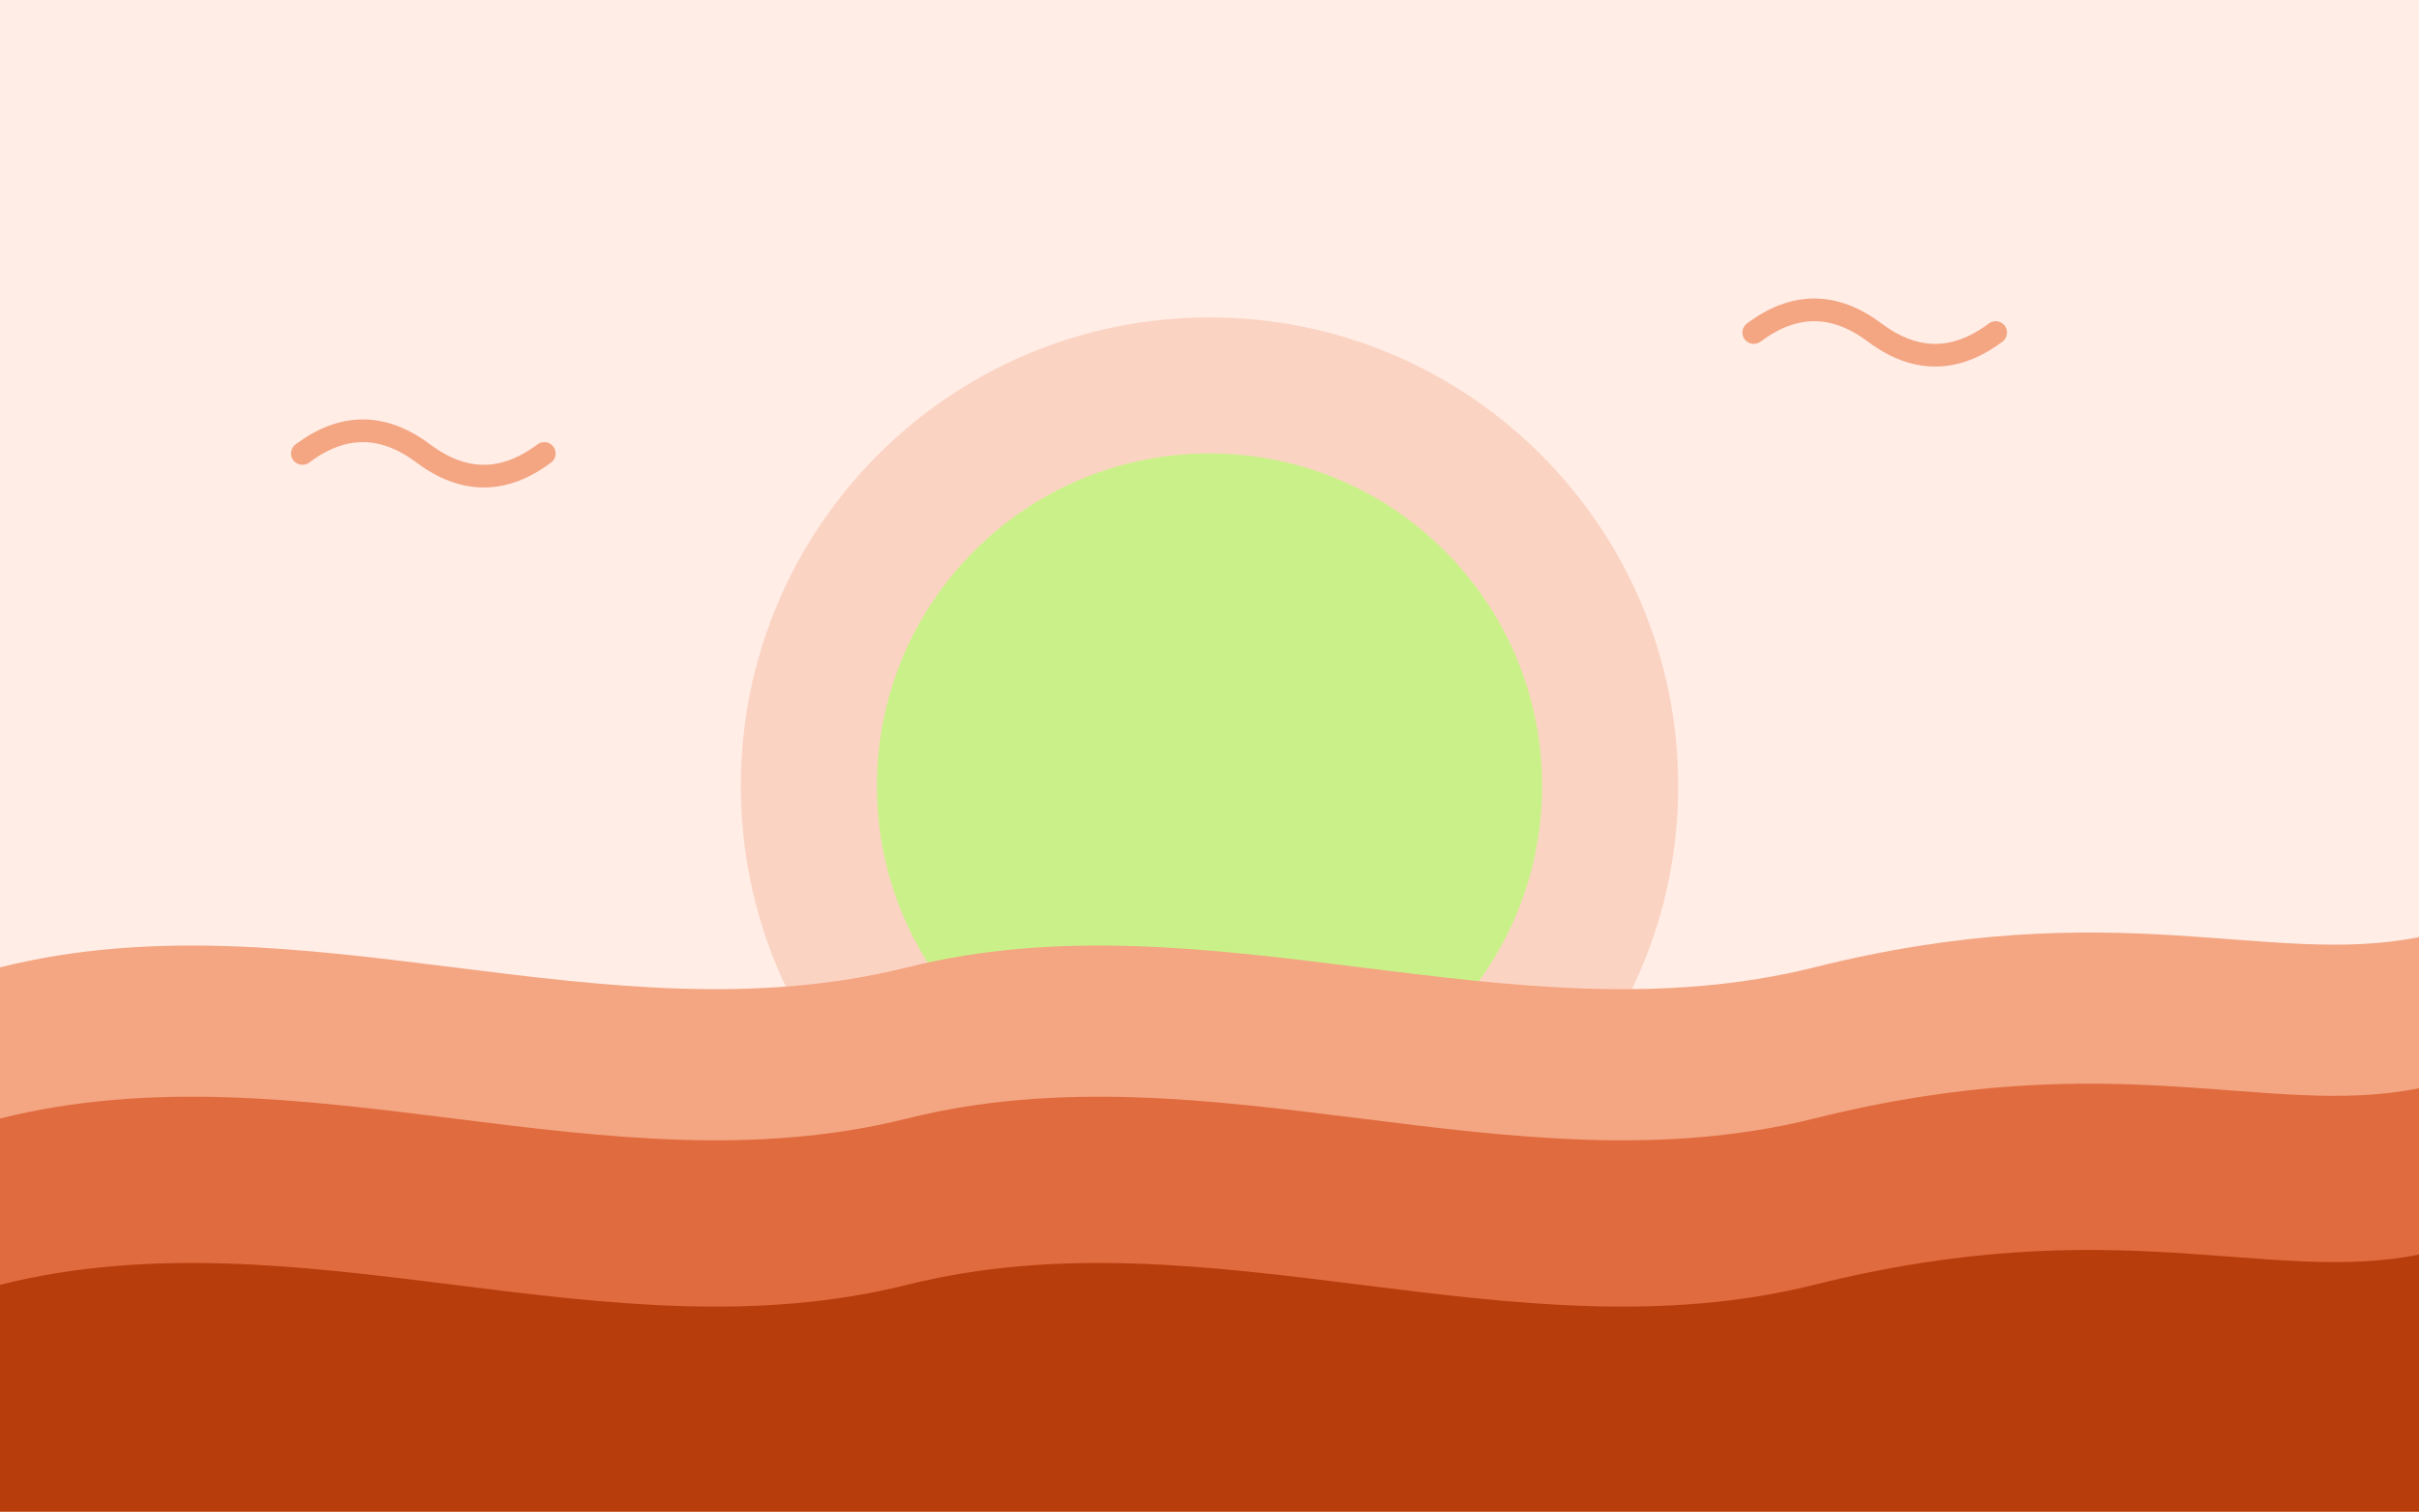
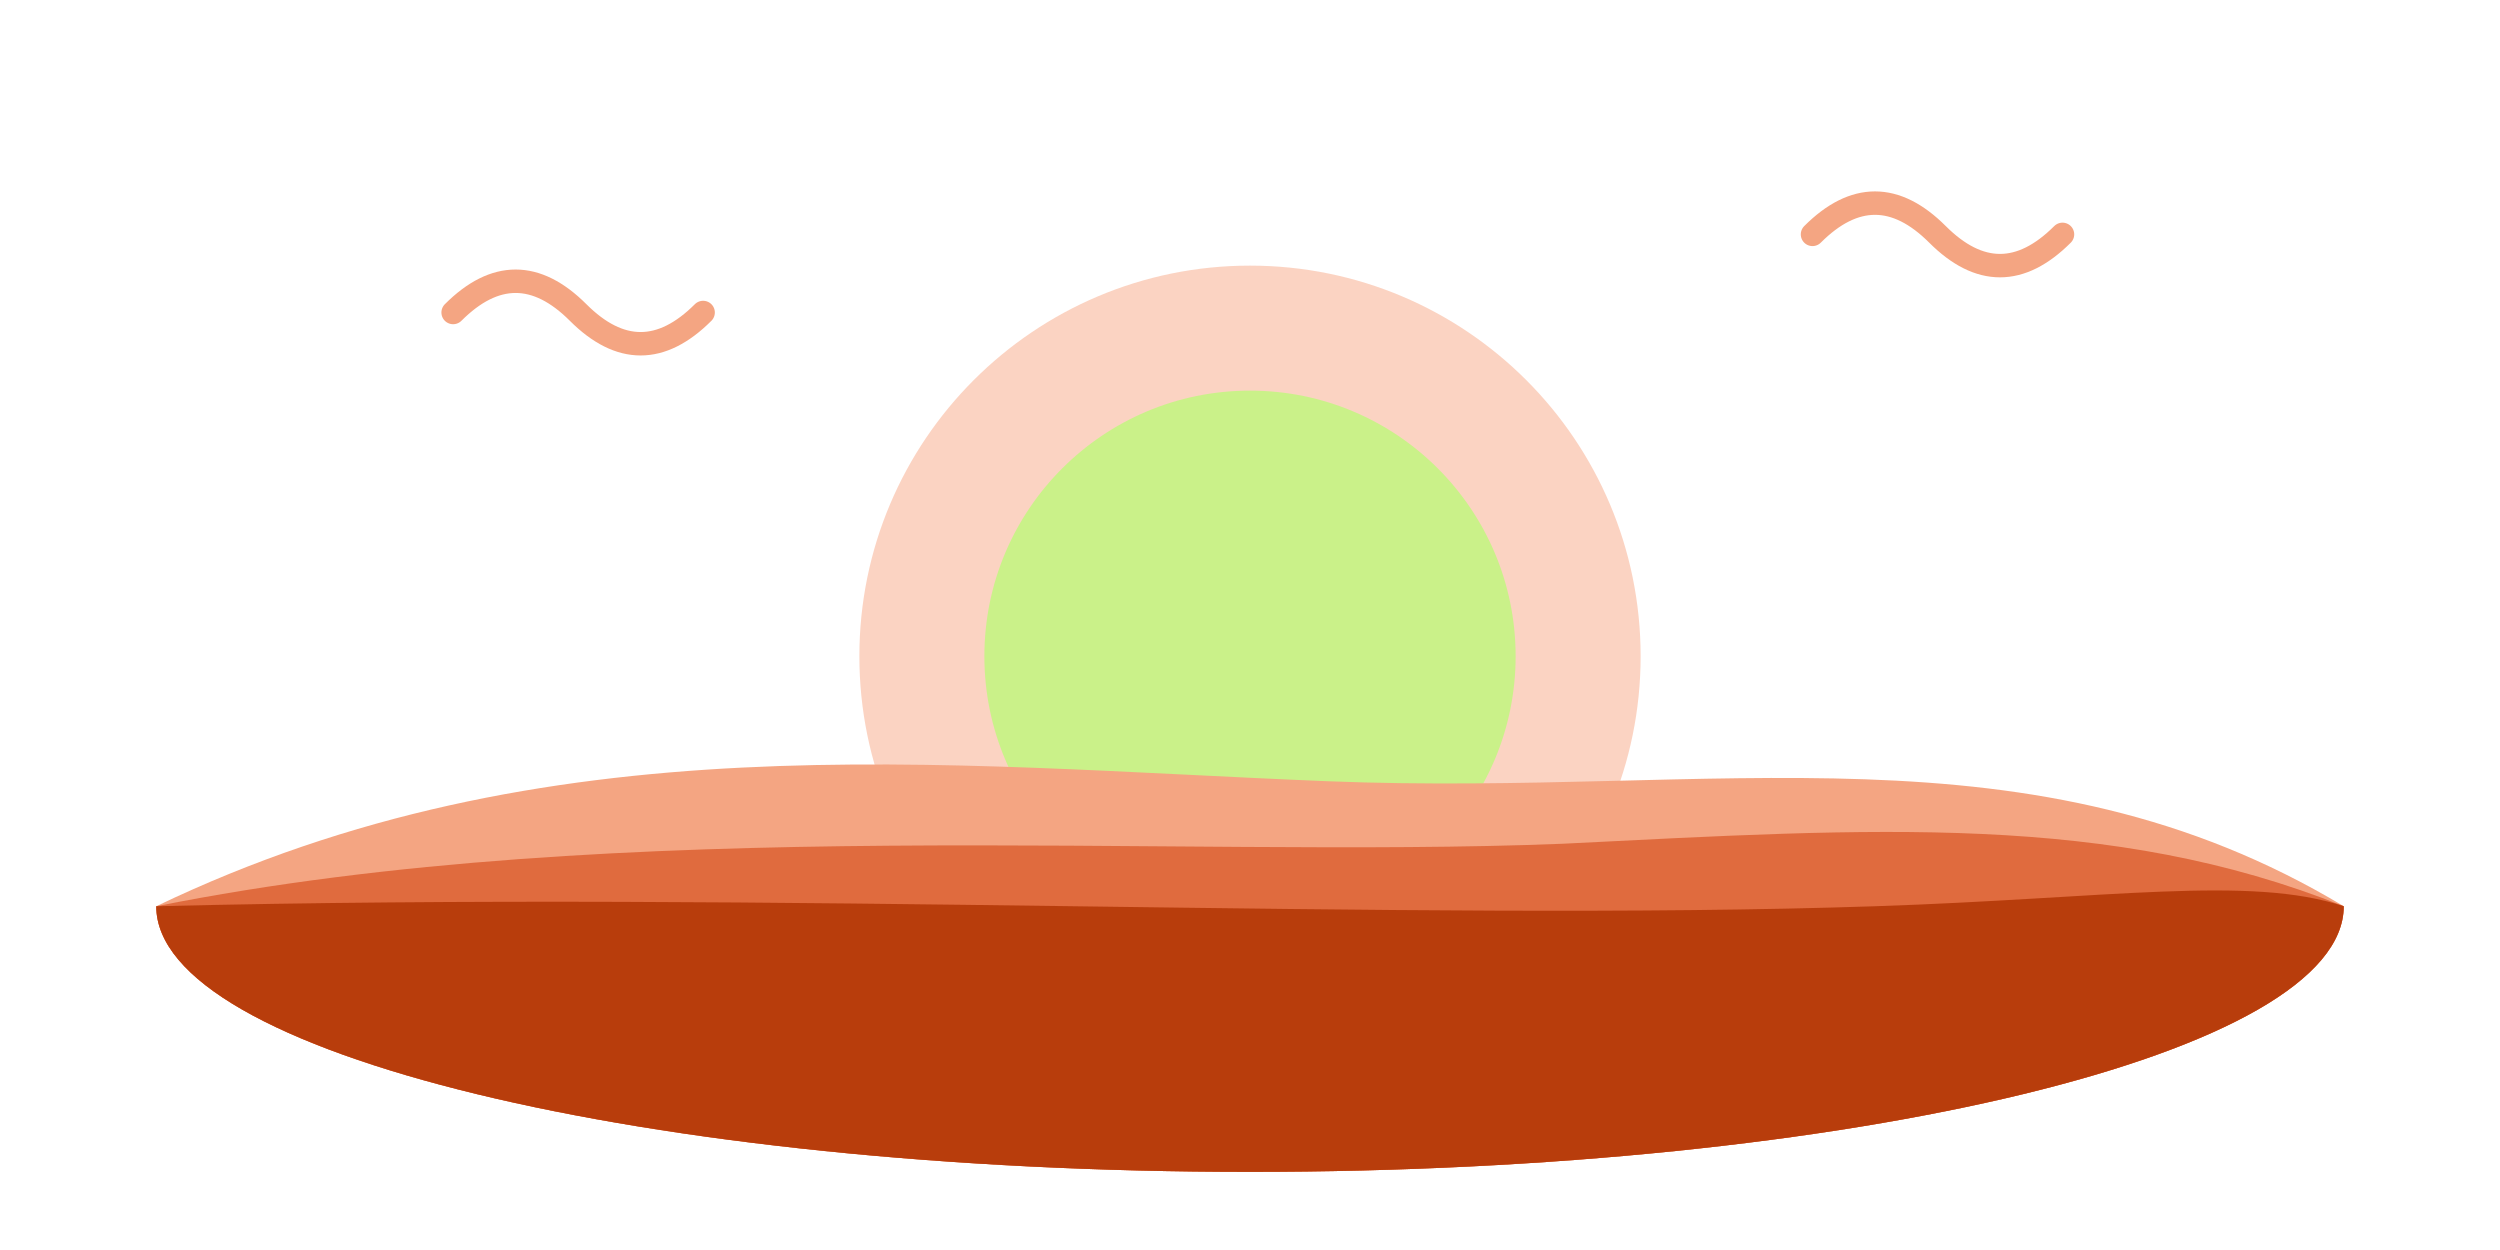
- <svg xmlns="http://www.w3.org/2000/svg" viewBox="0 0 320 200">
-   <rect width="320" height="200" fill="#FFEDE6" />
-   <circle cx="160" cy="104" r="62" fill="#FBD3C2" />
-   <circle cx="160" cy="104" r="44" fill="#CAF189" />
-   <path d="M0 128 C 40 118 80 138 120 128 C 160 118 200 138 240 128 C 280 118 300 128 320 124 L320 200 L0 200 Z" fill="#F4A582" />
-   <path d="M0 148 C 40 138 80 158 120 148 C 160 138 200 158 240 148 C 280 138 300 148 320 144 L320 200 L0 200 Z" fill="#E06B3E" />
-   <path d="M0 170 C 40 160 80 180 120 170 C 160 160 200 180 240 170 C 280 160 300 170 320 166 L320 200 L0 200 Z" fill="#B83D0C" />
-   <path d="M40 60 q 8 -6 16 0 q 8 6 16 0" stroke="#F4A582" stroke-width="3" fill="none" stroke-linecap="round" />
-   <path d="M232 44 q 8 -6 16 0 q 8 6 16 0" stroke="#F4A582" stroke-width="3" fill="none" stroke-linecap="round" />
+ <svg xmlns="http://www.w3.org/2000/svg" viewBox="0 0 320 160">
+   <circle cx="160" cy="84" r="50" fill="#FBD3C2" />
+   <circle cx="160" cy="84" r="34" fill="#CAF189" />
+   <path d="M58 40 q 8 -8 16 0 q 8 8 16 0" fill="none" stroke="#F4A582" stroke-width="3" stroke-linecap="round" />
+   <path d="M232 30 q 8 -8 16 0 q 8 8 16 0" fill="none" stroke="#F4A582" stroke-width="3" stroke-linecap="round" />
+   <path d="M20 116 C 70 92 120 98 170 100 C 220 102 260 92 300 116 A 140 34 0 0 1 20 116 Z" fill="#F4A582" />
+   <path d="M20 116 C 80 104 150 110 200 108 C 240 106 270 104 300 116 A 140 34 0 0 1 20 116 Z" fill="#E06B3E" />
+   <path d="M20 116 C 100 114 180 118 240 116 C 270 115 288 112 300 116 A 140 34 0 0 1 20 116 Z" fill="#B83D0C" />
</svg>
